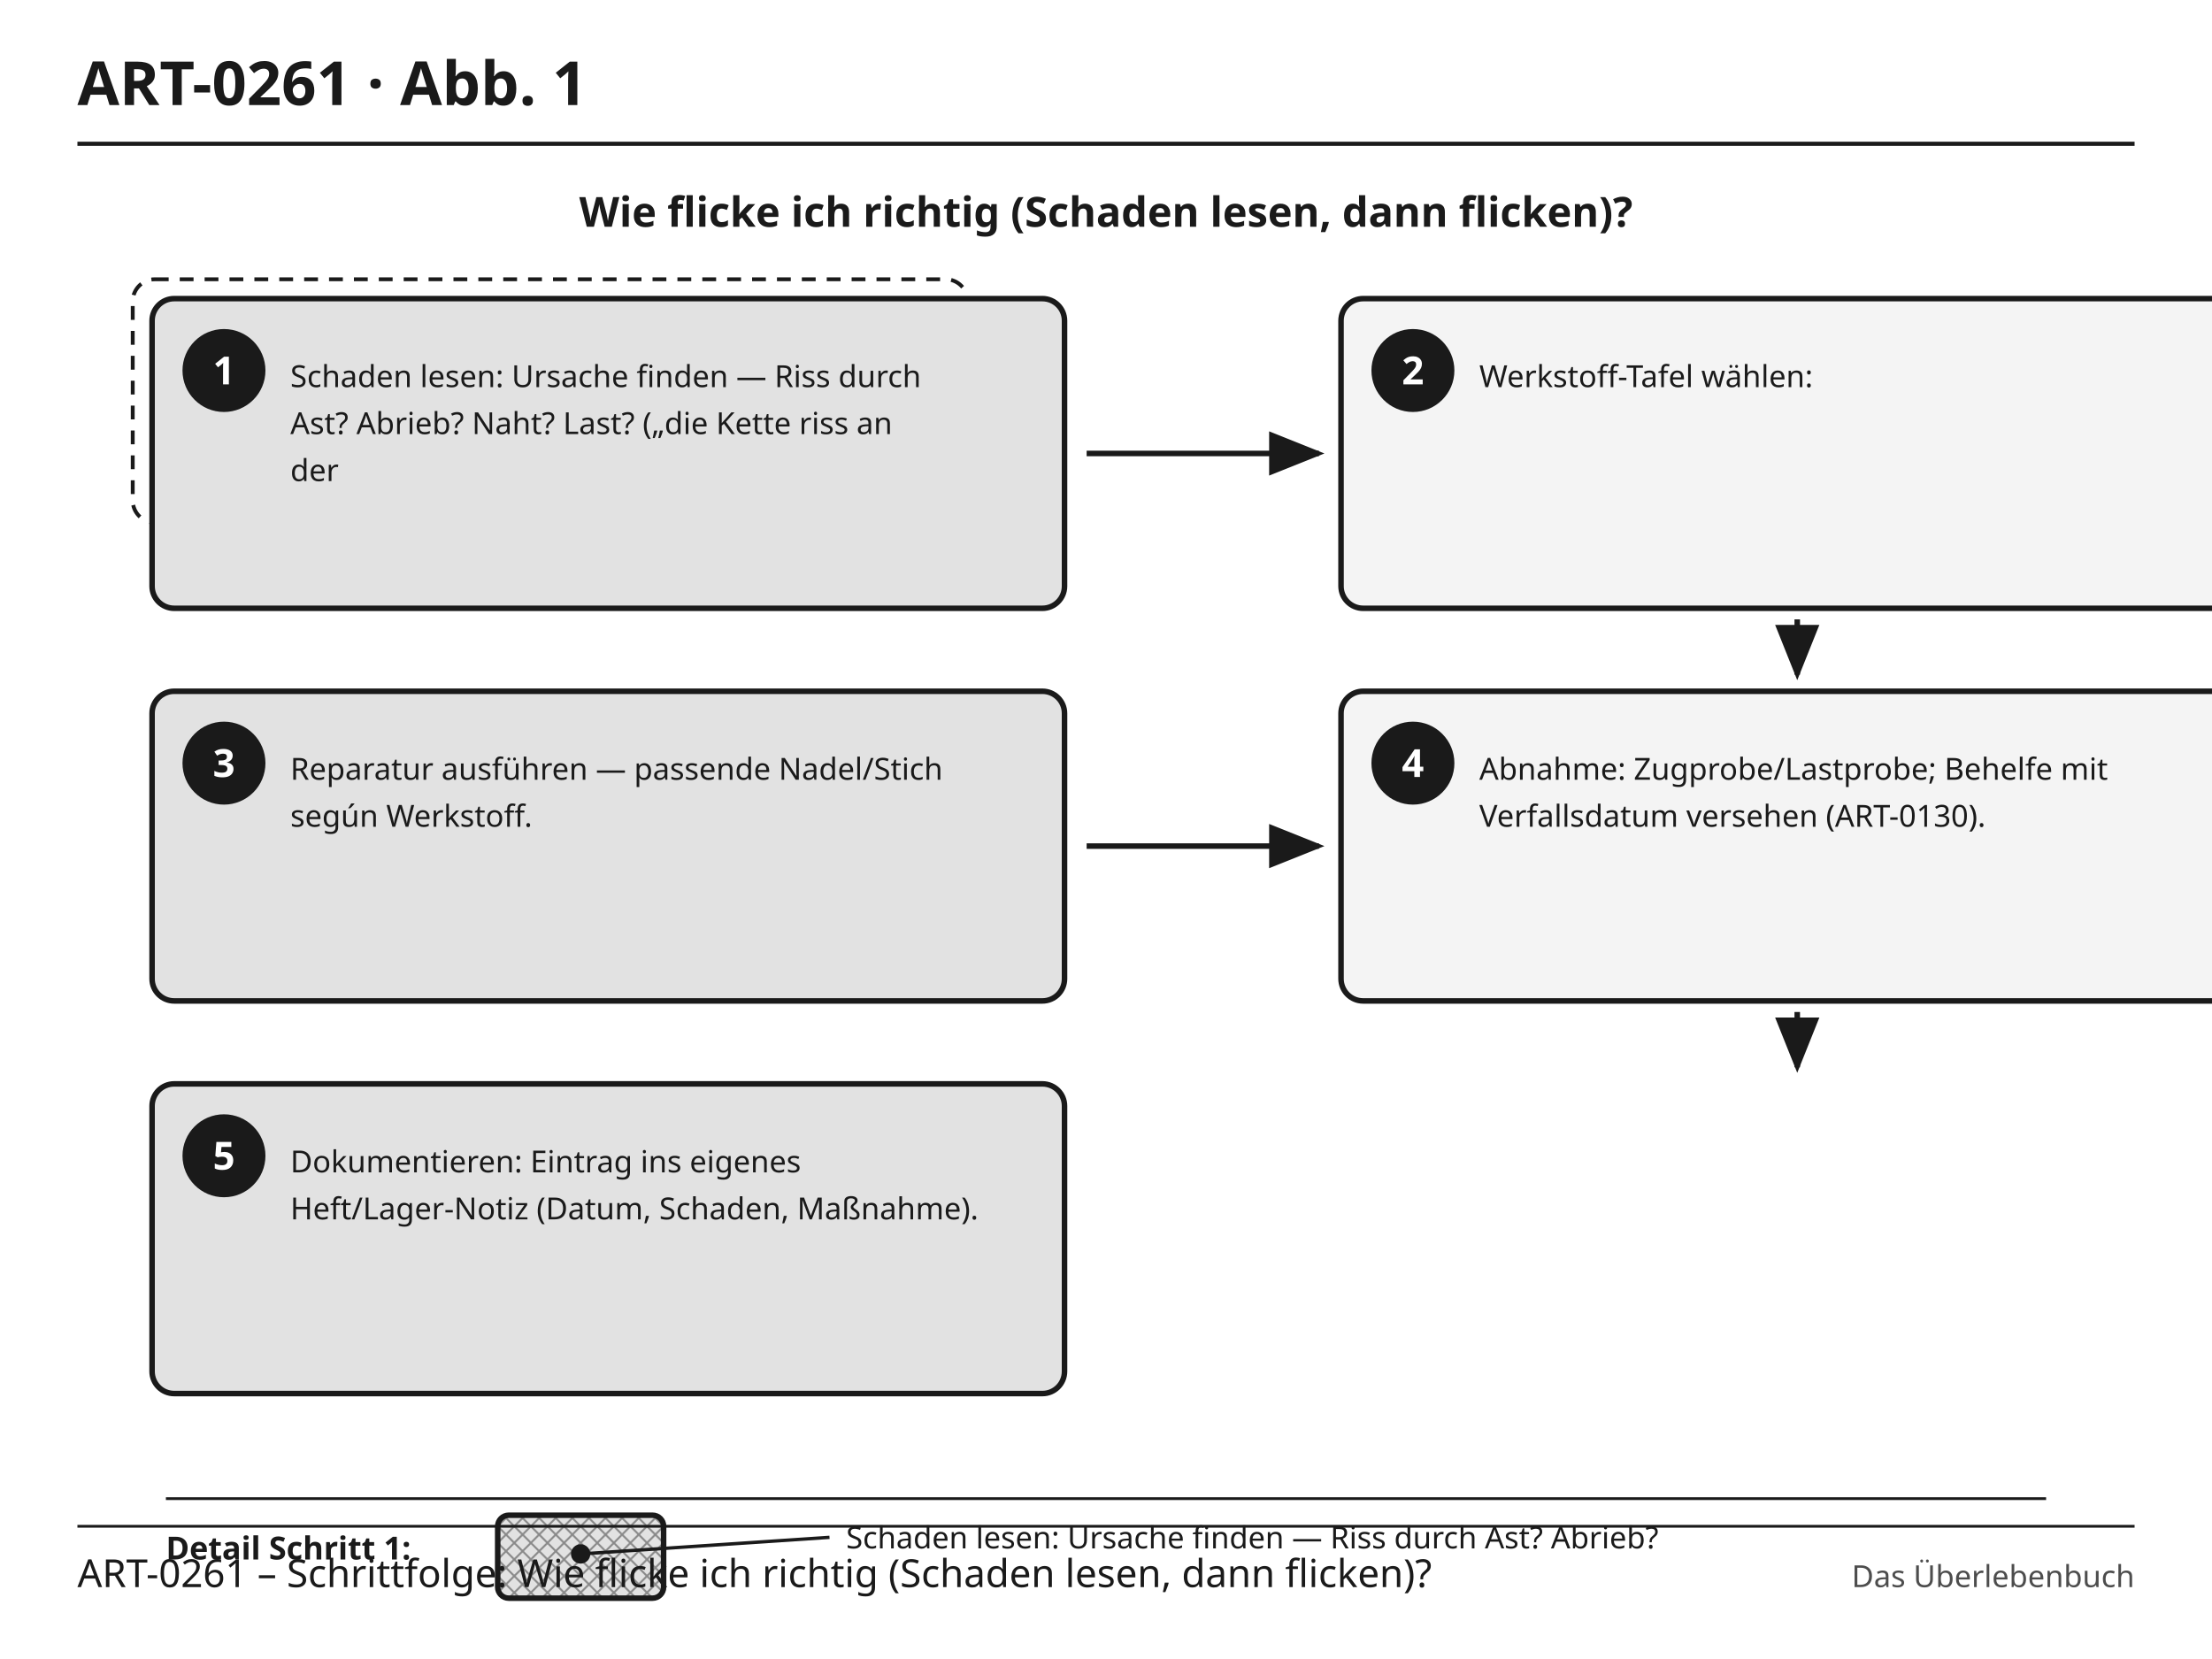
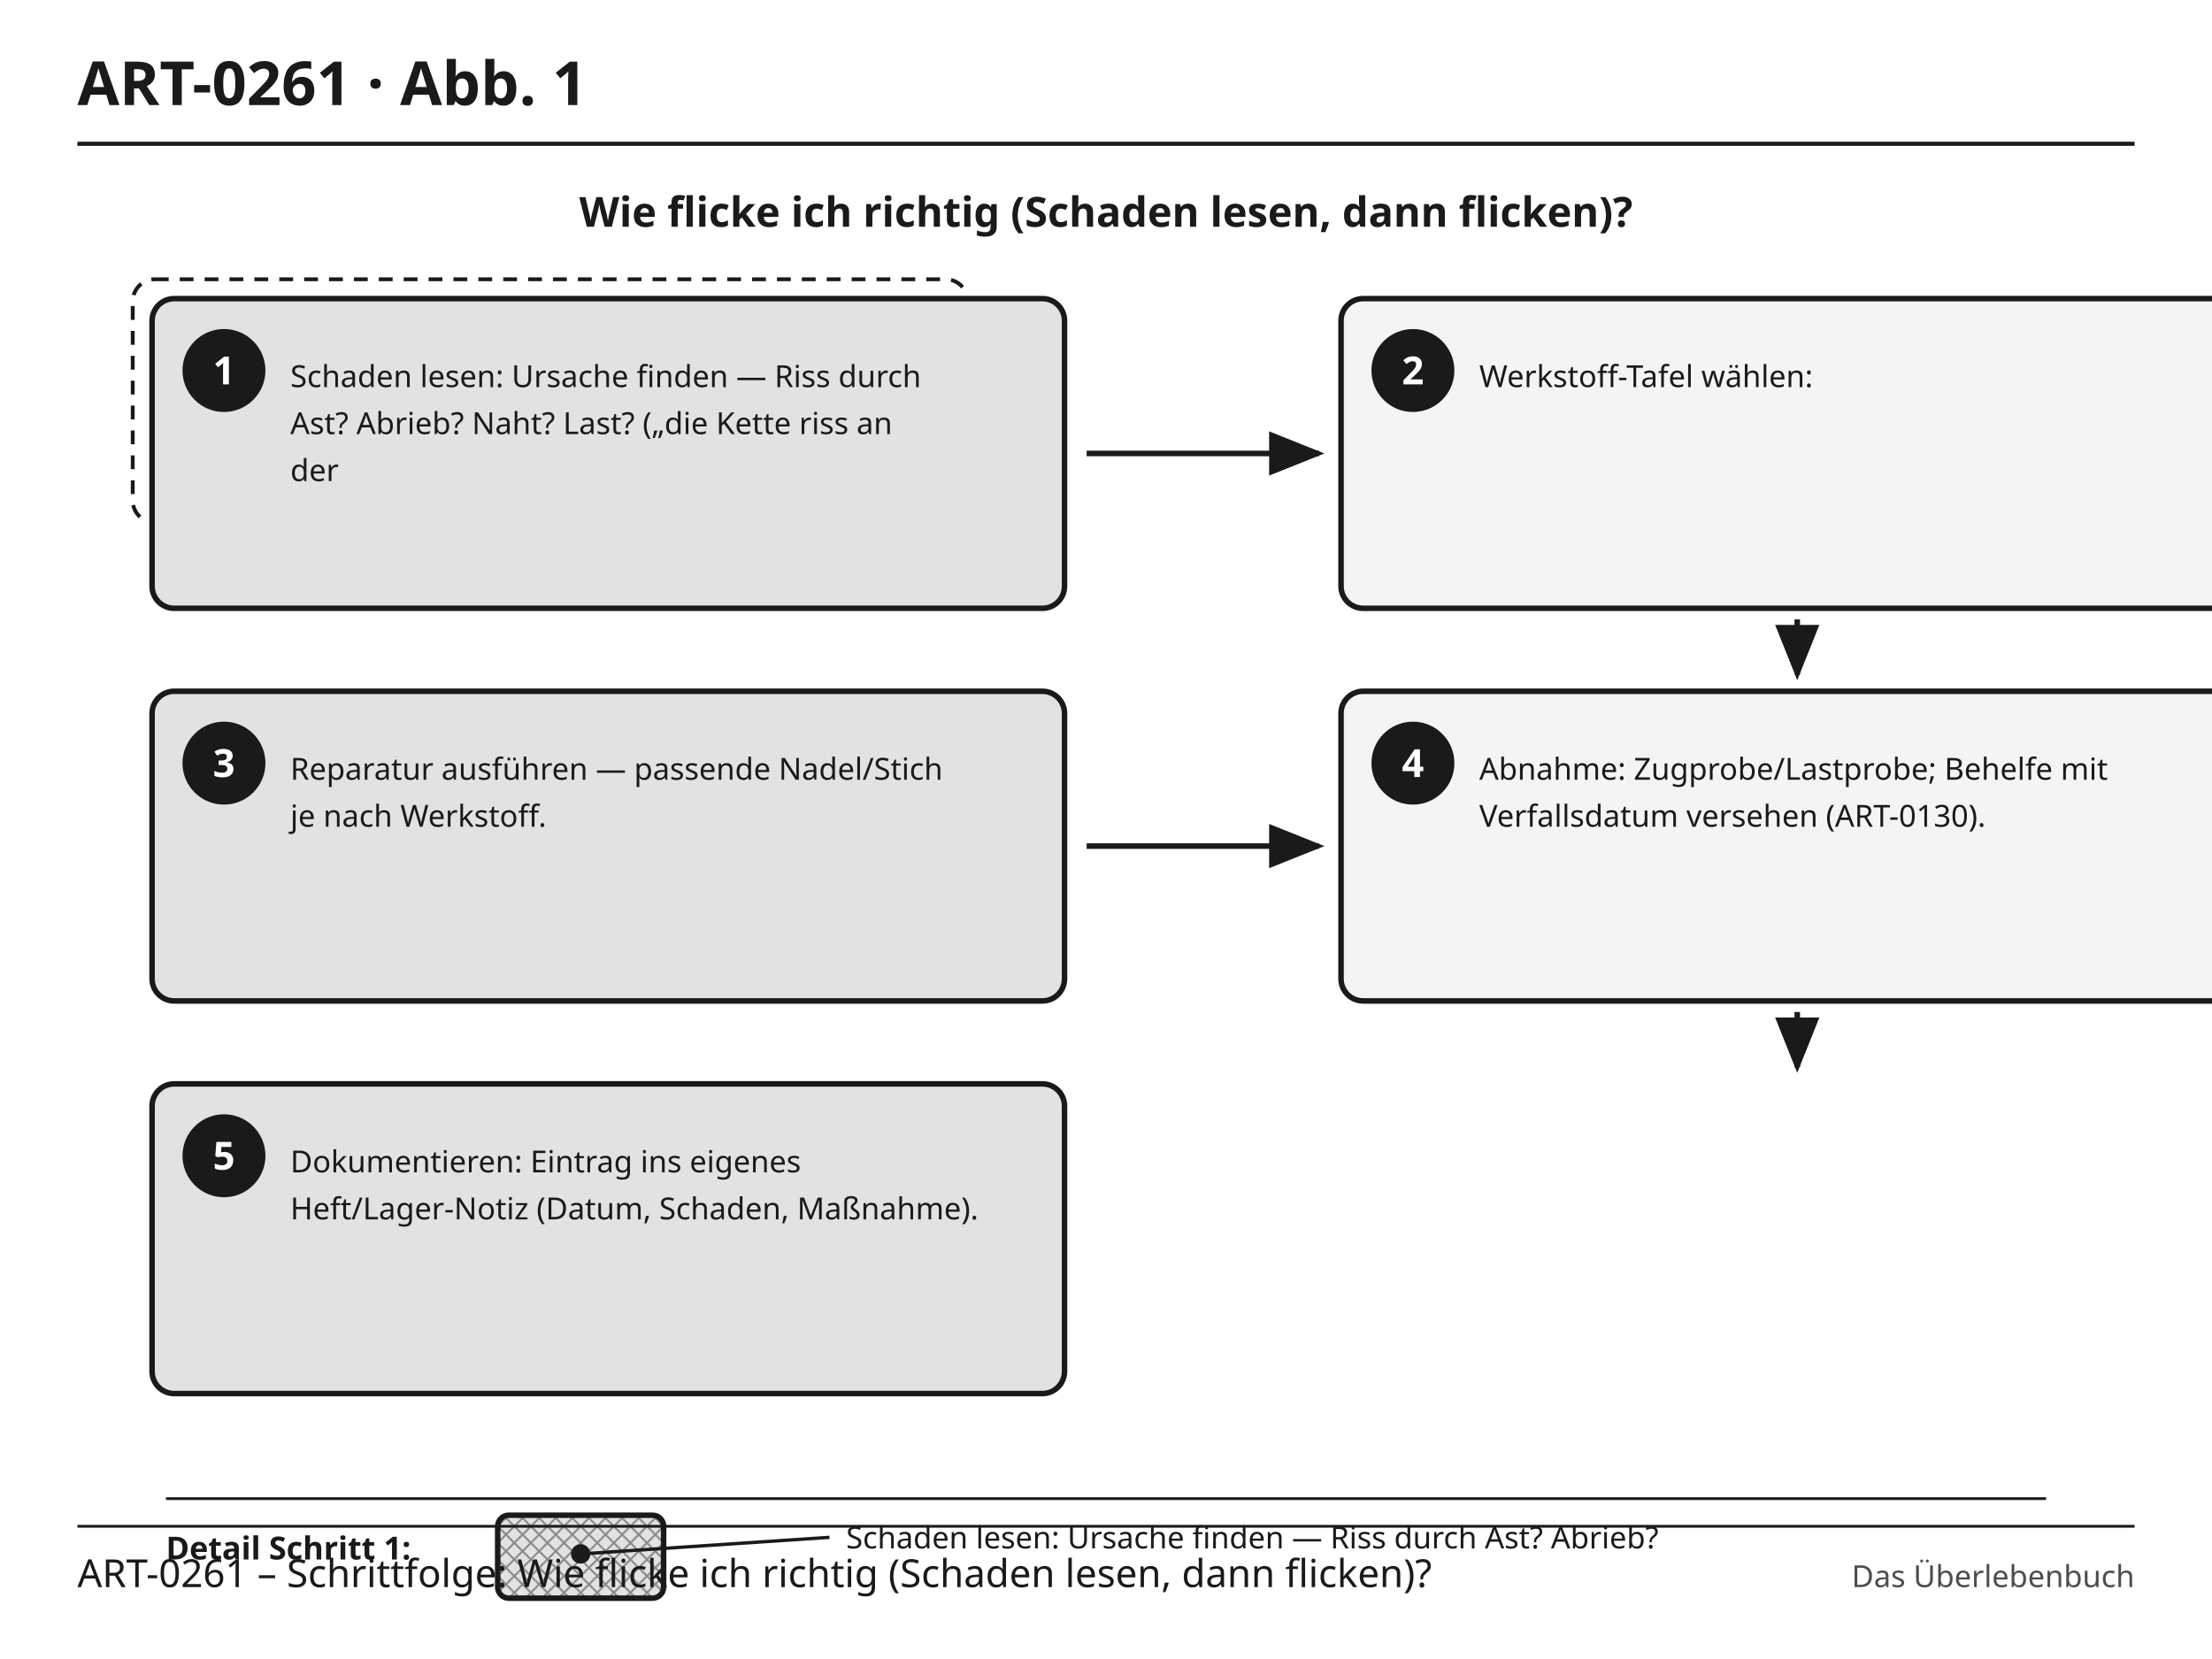
<svg xmlns="http://www.w3.org/2000/svg" viewBox="0 0 800 600" role="img" aria-label="ART-0261 · Abb. 1 – ART-0261 – Schrittfolge: Wie flicke ich richtig (Schaden lesen, dann flicken)?">
  <defs>
    <marker id="ah" markerWidth="10" markerHeight="8" refX="9" refY="4" orient="auto">
      <path d="M0 0 L10 4 L0 8 z" fill="#1a1a1a" />
    </marker>
    <marker id="ahs" markerWidth="10" markerHeight="8" refX="1" refY="4" orient="auto">
      <path d="M10 0 L0 4 L10 8 z" fill="#1a1a1a" />
    </marker>
    <pattern id="hatch" width="8" height="8" patternTransform="rotate(45)" patternUnits="userSpaceOnUse">
      <line x1="0" y1="0" x2="0" y2="8" stroke="#6e6e6e" stroke-width="1.6" />
    </pattern>
    <pattern id="cross" width="8" height="8" patternUnits="userSpaceOnUse">
      <path d="M0 0 L8 8 M8 0 L0 8" stroke="#8a8a8a" stroke-width="1" />
    </pattern>
    <pattern id="dots" width="7" height="7" patternUnits="userSpaceOnUse">
      <circle cx="2" cy="2" r="1.4" fill="#6e6e6e" />
    </pattern>
    <pattern id="wtr" width="24" height="12" patternUnits="userSpaceOnUse">
      <rect width="24" height="12" fill="#6b97bd" />
      <path d="M0 8 q 6 -5 12 0 t 12 0" fill="none" stroke="#3f6f96" stroke-width="1.4" />
    </pattern>
    <pattern id="wood" width="26" height="10" patternUnits="userSpaceOnUse">
      <rect width="26" height="10" fill="#c19a6b" />
      <path d="M0 3 q 6 -2 13 0 t 13 0 M0 7 q 7 2 13 0 t 13 0" fill="none" stroke="#7a5a3a" stroke-width="0.9" />
    </pattern>
    <pattern id="grass" width="12" height="12" patternUnits="userSpaceOnUse">
      <rect width="12" height="12" fill="#b5d1a0" />
      <path d="M2 12 L4 4 M6 12 L7 2 M10 12 L9 6" stroke="#6e6e6e" stroke-width="0.9" />
    </pattern>
    <pattern id="fabric" width="6" height="6" patternUnits="userSpaceOnUse">
      <rect width="6" height="6" fill="#e2e2e2" />
      <path d="M0 0 L6 6 M6 0 L0 6" stroke="#8a8a8a" stroke-width="0.7" />
    </pattern>
    <pattern id="metal" width="20" height="6" patternUnits="userSpaceOnUse">
      <rect width="20" height="6" fill="#b8bec6" />
      <path d="M0 1.5 h20 M0 4.5 h20" stroke="#6e747e" stroke-width="0.7" />
    </pattern>
    <pattern id="stone" width="14" height="14" patternUnits="userSpaceOnUse">
      <rect width="14" height="14" fill="#949494" />
      <circle cx="3" cy="4" r="1.1" fill="#6e6e6e" />
      <circle cx="9" cy="10" r="1.3" fill="#6e6e6e" />
      <path d="M2 11 L6 8 L12 9" stroke="#6e6e6e" stroke-width="0.7" fill="none" />
    </pattern>
  </defs>
  <rect x="0" y="0" width="800" height="600" fill="#ffffff" />
  <text x="28" y="38" font-family="sans-serif" font-size="22" text-anchor="start" font-weight="bold" fill="#1a1a1a">ART-0261 · Abb. 1</text>
  <line x1="28" y1="52" x2="772" y2="52" stroke="#1a1a1a" stroke-width="1.5" />
  <text x="400" y="82" font-family="sans-serif" font-size="15" text-anchor="middle" font-weight="bold" fill="#1a1a1a">Wie flicke ich richtig (Schaden lesen, dann flicken)?</text>
  <rect x="48" y="101" width="302" height="88" fill="none" stroke="#1a1a1a" stroke-width="1.4" rx="8" stroke-dasharray="5 4" />
  <text x="328" y="119" font-family="sans-serif" font-size="11" text-anchor="end" font-weight="bold" fill="#1a1a1a">3</text>
  <rect x="55" y="108" width="302" height="88" fill="none" stroke="#1a1a1a" stroke-width="1.4" rx="8" stroke-dasharray="5 4" />
  <text x="335" y="126" font-family="sans-serif" font-size="11" text-anchor="end" font-weight="bold" fill="#1a1a1a">2</text>
  <rect x="62" y="115" width="302" height="88" fill="none" stroke="#1a1a1a" stroke-width="1.4" rx="8" stroke-dasharray="5 4" />
  <text x="342" y="133" font-family="sans-serif" font-size="11" text-anchor="end" font-weight="bold" fill="#1a1a1a">1</text>
  <rect x="55" y="108" width="330" height="112" fill="#e2e2e2" stroke="#1a1a1a" stroke-width="2" rx="8" />
  <circle cx="81" cy="134" r="15" fill="#1a1a1a" stroke="none" />
  <text x="81" y="139" font-family="sans-serif" font-size="14" text-anchor="middle" font-weight="bold" fill="#ffffff">1</text>
  <text x="105" y="140" font-family="sans-serif" font-size="11" text-anchor="start" font-weight="normal" fill="#1a1a1a">Schaden lesen: Ursache finden — Riss durch</text>
  <text x="105" y="157" font-family="sans-serif" font-size="11" text-anchor="start" font-weight="normal" fill="#1a1a1a">Ast? Abrieb? Naht? Last? („die Kette riss an</text>
  <text x="105" y="174" font-family="sans-serif" font-size="11" text-anchor="start" font-weight="normal" fill="#1a1a1a">der </text>
  <line x1="393" y1="164" x2="477" y2="164" stroke="#1a1a1a" stroke-width="2" marker-end="url(#ah)" />
  <rect x="485" y="108" width="330" height="112" fill="#f4f4f4" stroke="#1a1a1a" stroke-width="2" rx="8" />
  <circle cx="511" cy="134" r="15" fill="#1a1a1a" stroke="none" />
  <text x="511" y="139" font-family="sans-serif" font-size="14" text-anchor="middle" font-weight="bold" fill="#ffffff">2</text>
  <text x="535" y="140" font-family="sans-serif" font-size="11" text-anchor="start" font-weight="normal" fill="#1a1a1a">Werkstoff-Tafel wählen:</text>
  <line x1="650" y1="224" x2="650" y2="244" stroke="#1a1a1a" stroke-width="2" marker-end="url(#ah)" />
  <rect x="55" y="250" width="330" height="112" fill="#e2e2e2" stroke="#1a1a1a" stroke-width="2" rx="8" />
  <circle cx="81" cy="276" r="15" fill="#1a1a1a" stroke="none" />
  <text x="81" y="281" font-family="sans-serif" font-size="14" text-anchor="middle" font-weight="bold" fill="#ffffff">3</text>
  <text x="105" y="282" font-family="sans-serif" font-size="11" text-anchor="start" font-weight="normal" fill="#1a1a1a">Reparatur ausführen — passende Nadel/Stich</text>
-   <text x="105" y="299" font-family="sans-serif" font-size="11" text-anchor="start" font-weight="normal" fill="#1a1a1a">según Werkstoff.</text>
+   <text x="105" y="299" font-family="sans-serif" font-size="11" text-anchor="start" font-weight="normal" fill="#1a1a1a">je nach Werkstoff.</text>
  <line x1="393" y1="306" x2="477" y2="306" stroke="#1a1a1a" stroke-width="2" marker-end="url(#ah)" />
  <rect x="485" y="250" width="330" height="112" fill="#f4f4f4" stroke="#1a1a1a" stroke-width="2" rx="8" />
  <circle cx="511" cy="276" r="15" fill="#1a1a1a" stroke="none" />
  <text x="511" y="281" font-family="sans-serif" font-size="14" text-anchor="middle" font-weight="bold" fill="#ffffff">4</text>
  <text x="535" y="282" font-family="sans-serif" font-size="11" text-anchor="start" font-weight="normal" fill="#1a1a1a">Abnahme: Zugprobe/Lastprobe; Behelfe mit</text>
  <text x="535" y="299" font-family="sans-serif" font-size="11" text-anchor="start" font-weight="normal" fill="#1a1a1a">Verfallsdatum versehen (ART-0130).</text>
  <line x1="650" y1="366" x2="650" y2="386" stroke="#1a1a1a" stroke-width="2" marker-end="url(#ah)" />
  <rect x="55" y="392" width="330" height="112" fill="#e2e2e2" stroke="#1a1a1a" stroke-width="2" rx="8" />
  <circle cx="81" cy="418" r="15" fill="#1a1a1a" stroke="none" />
  <text x="81" y="423" font-family="sans-serif" font-size="14" text-anchor="middle" font-weight="bold" fill="#ffffff">5</text>
  <text x="105" y="424" font-family="sans-serif" font-size="11" text-anchor="start" font-weight="normal" fill="#1a1a1a">Dokumentieren: Eintrag ins eigenes</text>
  <text x="105" y="441" font-family="sans-serif" font-size="11" text-anchor="start" font-weight="normal" fill="#1a1a1a">Heft/Lager-Notiz (Datum, Schaden, Maßnahme).</text>
  <line x1="60" y1="542" x2="740" y2="542" stroke="#1a1a1a" stroke-width="1" />
  <text x="60" y="564" font-family="sans-serif" font-size="11.5" text-anchor="start" font-weight="bold" fill="#1a1a1a">Detail Schritt 1:</text>
  <rect x="180" y="548" width="60" height="30" fill="url(#fabric)" stroke="#1a1a1a" stroke-width="2" rx="4" />
  <circle cx="210" cy="562" r="3.5" fill="#1a1a1a" stroke="none" />
  <line x1="210" y1="562" x2="300" y2="556" stroke="#1a1a1a" stroke-width="1.2" />
  <text x="306" y="560" font-family="sans-serif" font-size="11" text-anchor="start" font-weight="normal" fill="#1a1a1a">Schaden lesen: Ursache finden — Riss durch Ast? Abrieb?</text>
  <text x="60" y="590" font-family="sans-serif" font-size="10.5" text-anchor="start" font-weight="normal" fill="#4d4d4d" />
  <line x1="28" y1="552" x2="772" y2="552" stroke="#1a1a1a" stroke-width="1" />
  <text x="28" y="574" font-family="sans-serif" font-size="14" text-anchor="start" font-weight="normal" fill="#1a1a1a">ART-0261 – Schrittfolge: Wie flicke ich richtig (Schaden lesen, dann flicken)?</text>
  <text x="772" y="574" font-family="sans-serif" font-size="11" text-anchor="end" font-weight="normal" fill="#4d4d4d">Das Überlebenbuch</text>
</svg>
